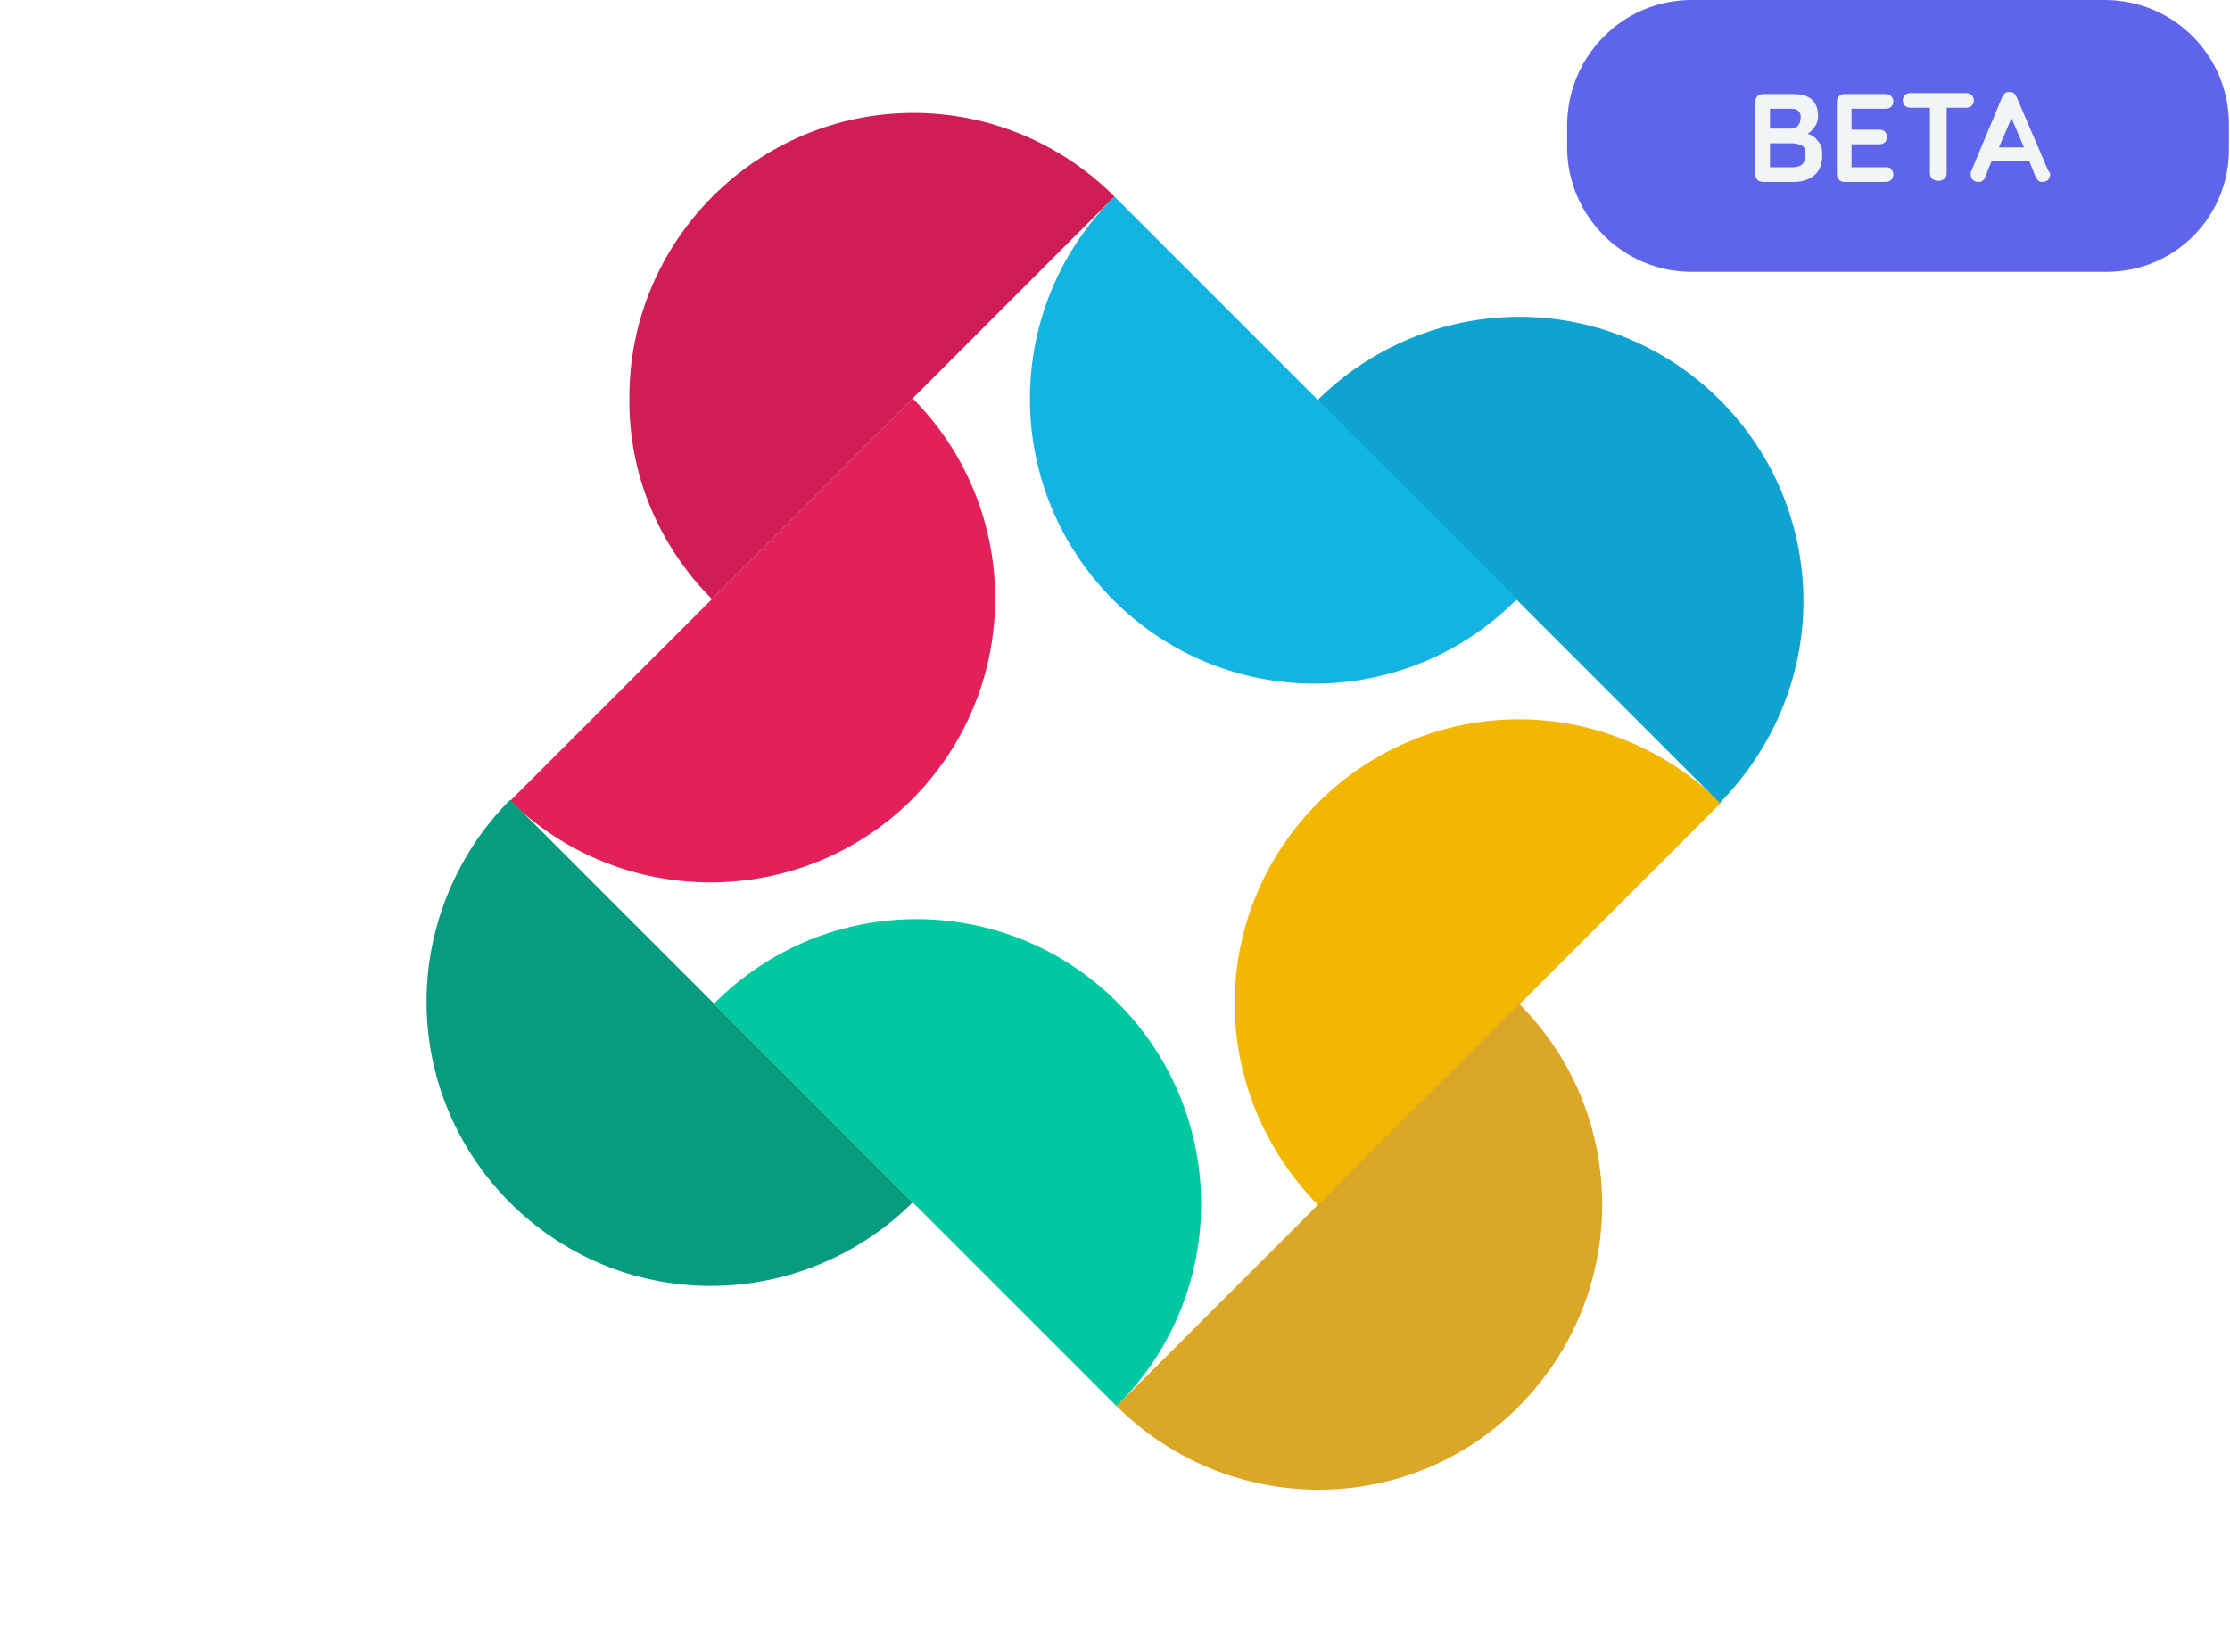
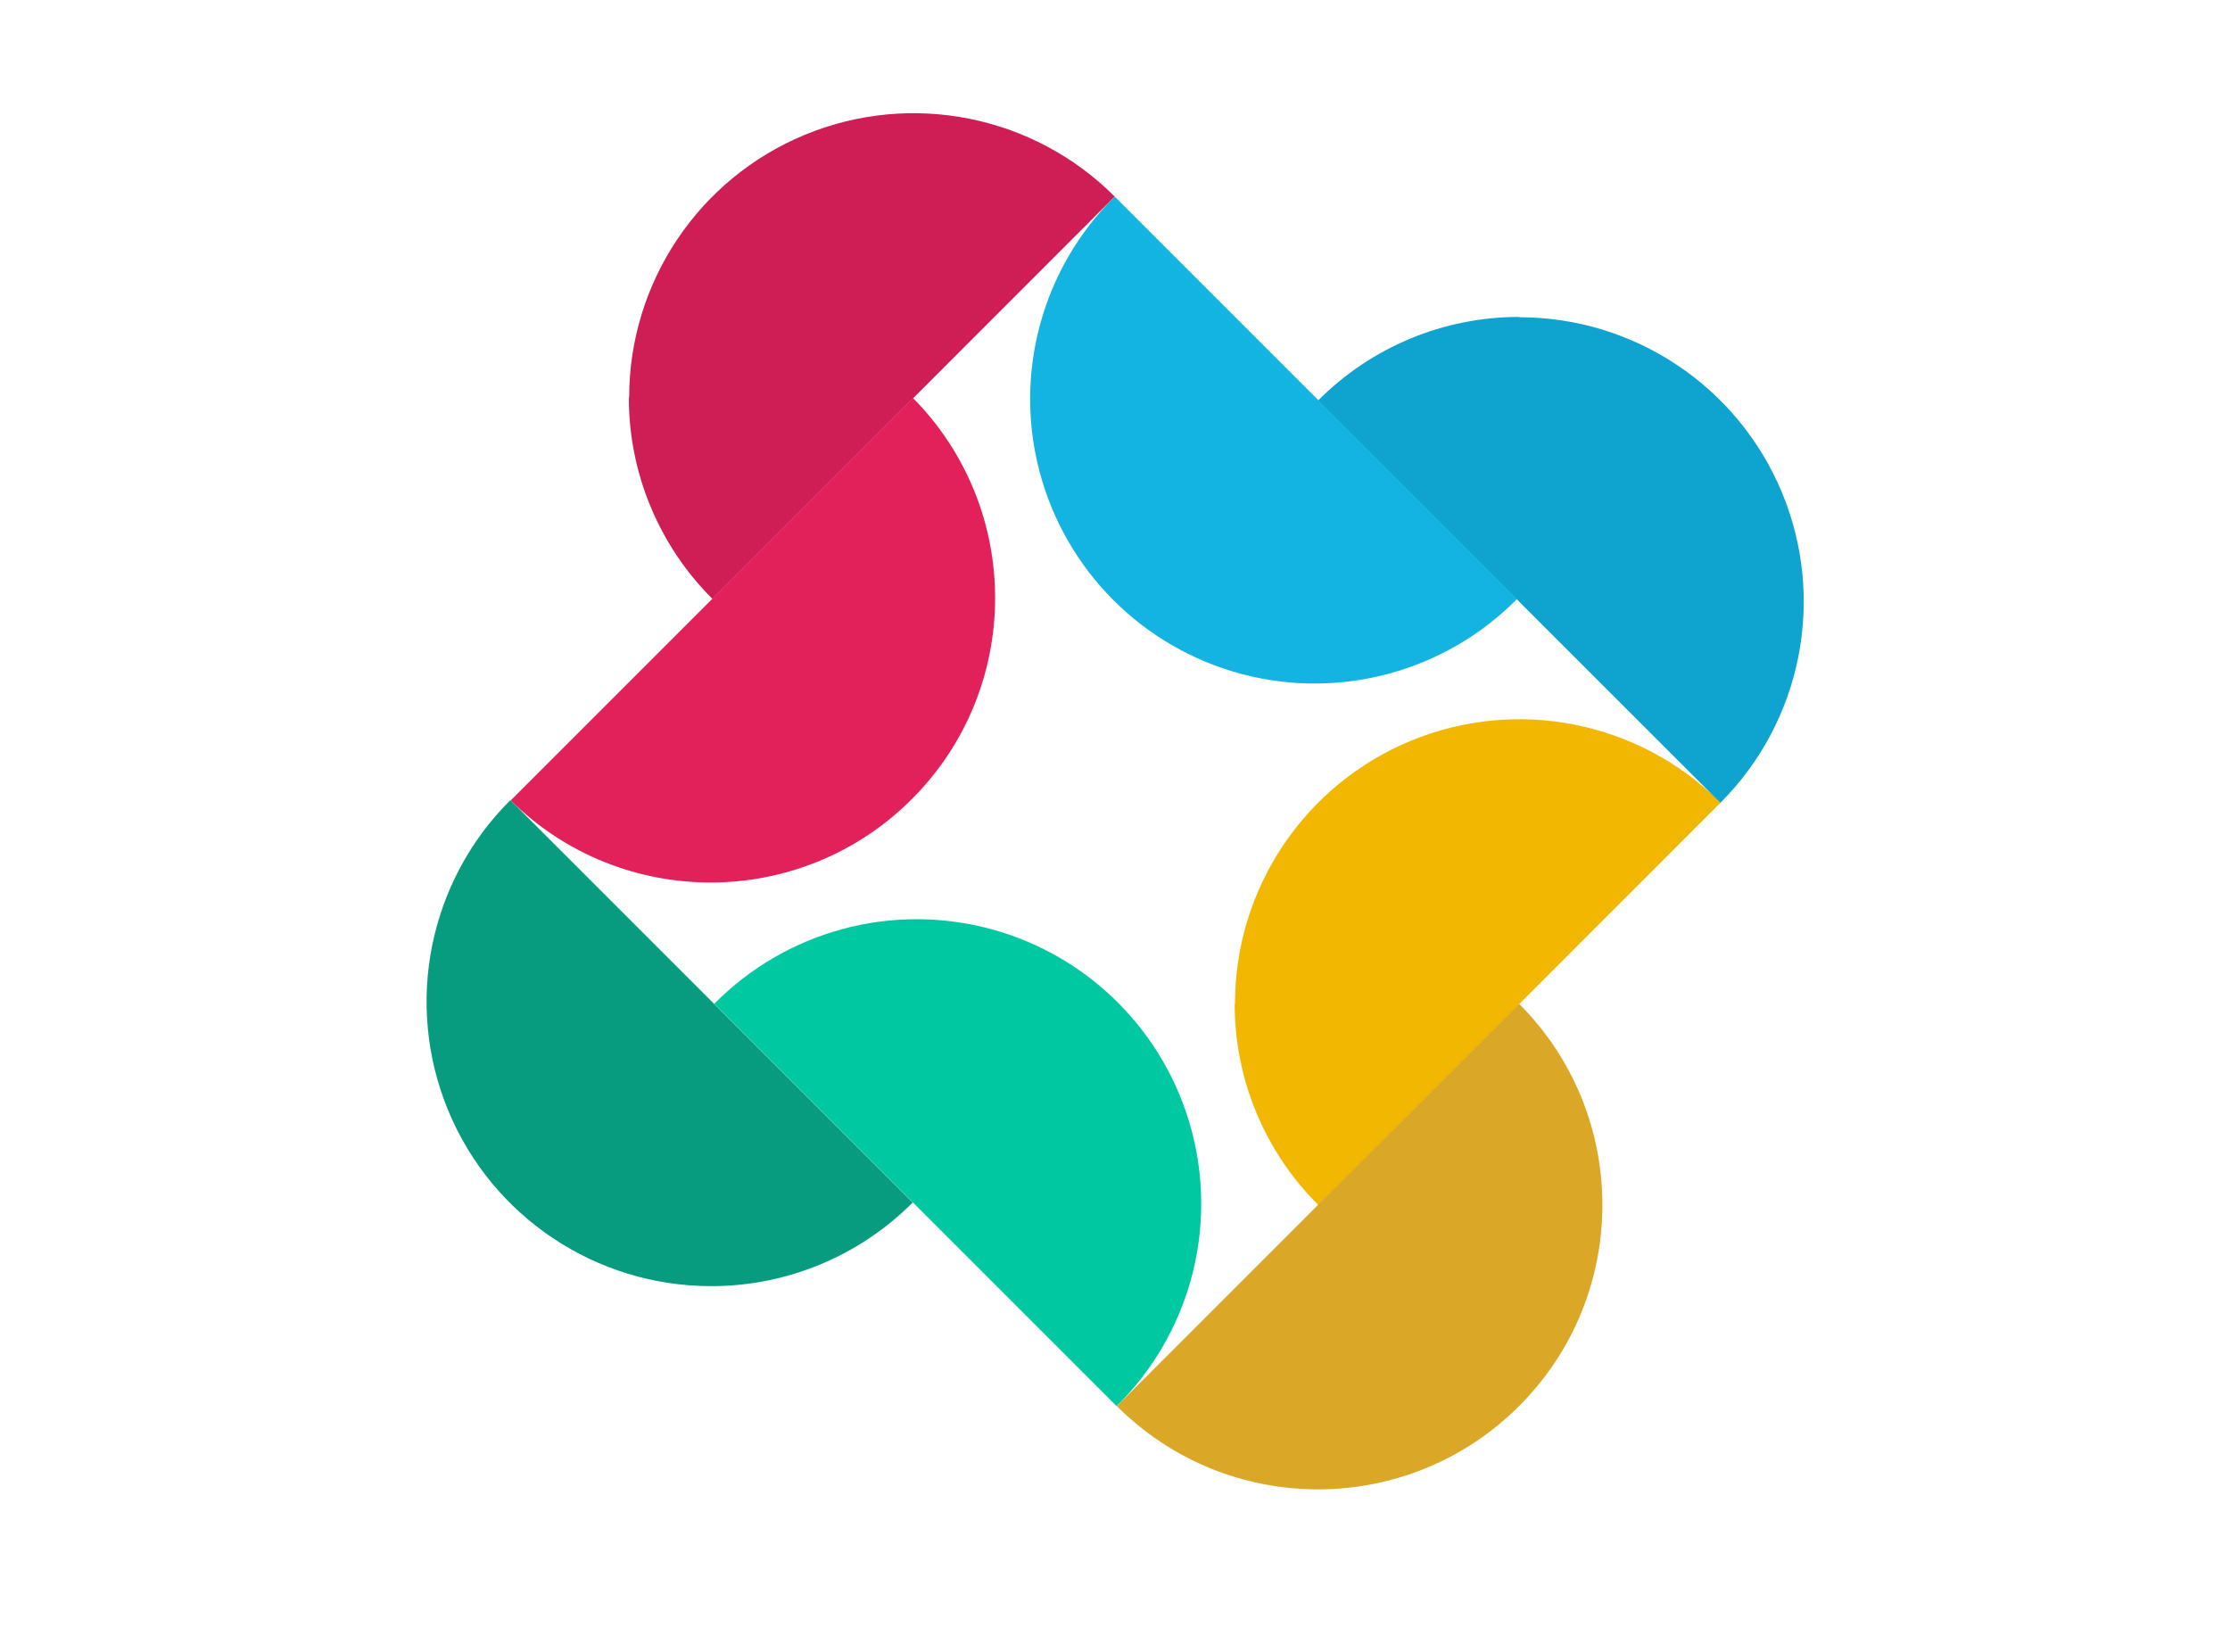
- <svg xmlns="http://www.w3.org/2000/svg" xmlns:xlink="http://www.w3.org/1999/xlink" version="1.1" id="Layer_1" x="0px" y="0px" viewBox="0 0 213.3 158" style="enable-background:new 0 0 213.3 158;" xml:space="preserve">
-   <style type="text/css">
- 	.st0{fill:#CE1E55;}
- 	.st1{fill:#E2215B;}
- 	.st2{fill:#079B7F;}
- 	.st3{fill:#00C9A2;}
- 	.st4{fill:#F2B700;}
- 	.st5{fill:#DAA727;}
- 	.st6{fill:#0FA3CF;}
- 	.st7{fill:#13B3E2;}
- 	.st8{fill:none;}
- 	.st9{clip-path:url(#SVGID_2_);}
- 	.st10{clip-path:url(#SVGID_4_);}
- 	.st11{fill:#5E65EA;}
- 	.st12{enable-background:new    ;}
- 	.st13{fill:#F2F5F5;}
- </style>
-   <g>
-     <path class="st0" d="M60.2,38c0-15,12.2-27.2,27.2-27.2c7.2,0,14.1,2.9,19.2,8L68.1,57.3C63,52.2,60.1,45.3,60.2,38" />
-     <path class="st1" d="M87.3,38.1C97.9,48.8,97.8,66,87.1,76.6C76.5,87,59.4,87,48.8,76.6L87.3,38.1z" />
-     <path class="st2" d="M68,123c-15,0-27.2-12.2-27.2-27.2c0-7.2,2.9-14.2,8-19.3L87.3,115C82.2,120.1,75.2,123,68,123" />
-     <path class="st3" d="M68.3,96c10.6-10.7,27.8-10.8,38.5-0.2s10.8,27.8,0.2,38.5c-0.1,0.1-0.2,0.2-0.2,0.2L68.3,96z" />
-     <path class="st4" d="M118.1,96c0-15,12.2-27.2,27.2-27.2c7.2,0,14.1,2.9,19.3,8l-38.5,38.5C121,110.1,118.1,103.2,118.1,96" />
-     <path class="st5" d="M145.3,96c10.6,10.6,10.6,27.8,0,38.5s-27.8,10.6-38.5,0L145.3,96z" />
-     <path class="st6" d="M145.3,30.3c15,0,27.2,12.2,27.2,27.2c0,7.2-2.9,14.1-8,19.3l-38.5-38.5C131.1,33.2,138.1,30.3,145.3,30.3" />
-     <path class="st7" d="M145.1,57.3c-10.6,10.7-27.8,10.8-38.5,0.2S95.8,29.7,106.4,19c0.1-0.1,0.2-0.2,0.2-0.2L145.1,57.3z" />
-     <rect id="Frame" class="st8" width="213.3" height="158" />
-   </g>
-   <g id="Beta">
-     <g id="BetaTab">
-       <g>
-         <defs>
-           <rect id="SVGID_1_" x="149.8" width="63.4" height="26" />
-         </defs>
-         <clipPath id="SVGID_2_">
-           <use xlink:href="#SVGID_1_" style="overflow:visible;" />
-         </clipPath>
-         <g class="st9">
-           <g>
-             <defs>
-               <rect id="SVGID_3_" x="149.8" width="63.4" height="26" />
-             </defs>
-             <clipPath id="SVGID_4_">
-               <use xlink:href="#SVGID_3_" style="overflow:visible;" />
-             </clipPath>
-             <g class="st10">
-               <path class="st11" d="M201.3,26h-39.5c-6.6,0-11.9-5.4-11.9-11.9V12c0-6.6,5.3-12,11.9-12h39.5c6.6,0,11.9,5.3,11.9,11.9        c0,0,0,0,0,0.1v2.1C213.3,20.7,208,26.1,201.3,26c0,0.1,0,0.1,0,0.1" />
-             </g>
-           </g>
-           <g class="st12">
-             <path class="st13" d="M173.9,13.5c0.3,0.3,0.4,0.8,0.4,1.3c0,1-0.3,1.6-0.8,2c-0.5,0.4-1.2,0.6-1.9,0.6h-3       c-0.2,0-0.4-0.1-0.5-0.2c-0.1-0.1-0.2-0.3-0.2-0.5V9.7c0-0.2,0.1-0.4,0.2-0.5c0.1-0.1,0.3-0.2,0.5-0.2h3c1.5,0,2.3,0.7,2.3,2.1       c0,0.4-0.1,0.7-0.3,1c-0.2,0.3-0.4,0.5-0.7,0.7C173.3,12.9,173.6,13.1,173.9,13.5z M172,10.6c-0.2-0.2-0.4-0.2-0.7-0.2h-2v1.9       h2c0.2,0,0.5-0.1,0.6-0.2c0.2-0.2,0.3-0.4,0.3-0.6C172.3,11,172.2,10.8,172,10.6z M172.4,15.7c0.2-0.2,0.3-0.5,0.3-0.9       c0-0.5-0.1-0.8-0.4-0.9c-0.2-0.1-0.6-0.2-0.9-0.2h-2.1V16h2.2C171.9,16,172.2,15.9,172.4,15.7z" />
-             <path class="st13" d="M180.9,16.2c0.1,0.1,0.2,0.3,0.2,0.5c0,0.2-0.1,0.4-0.2,0.5c-0.1,0.1-0.3,0.2-0.5,0.2h-4       c-0.2,0-0.4-0.1-0.5-0.2c-0.1-0.1-0.2-0.3-0.2-0.5V9.7c0-0.2,0.1-0.4,0.2-0.5c0.1-0.1,0.3-0.2,0.5-0.2h4c0.2,0,0.4,0.1,0.5,0.2       c0.1,0.1,0.2,0.3,0.2,0.5c0,0.2-0.1,0.4-0.2,0.5c-0.1,0.1-0.3,0.2-0.5,0.2h-3.3v2h2.7c0.2,0,0.4,0.1,0.5,0.2       c0.1,0.1,0.2,0.3,0.2,0.5c0,0.2-0.1,0.4-0.2,0.5c-0.1,0.1-0.3,0.2-0.5,0.2h-2.7V16h3.3C180.6,16,180.8,16,180.9,16.2z" />
-           </g>
-           <g class="st12">
-             <path class="st13" d="M188.6,9.1c0.1,0.1,0.2,0.3,0.2,0.5s-0.1,0.4-0.2,0.5s-0.3,0.2-0.5,0.2h-1.9v6.3c0,0.2-0.1,0.4-0.2,0.5       c-0.2,0.1-0.3,0.2-0.6,0.2s-0.4-0.1-0.6-0.2c-0.1-0.1-0.2-0.3-0.2-0.5v-6.3h-1.9c-0.2,0-0.4-0.1-0.5-0.2       c-0.1-0.1-0.2-0.3-0.2-0.5c0-0.2,0.1-0.4,0.2-0.5s0.3-0.2,0.5-0.2h5.3C188.3,8.9,188.4,9,188.6,9.1z" />
-           </g>
-           <g class="st12">
-             <path class="st13" d="M196.1,16.7c0,0.2-0.1,0.4-0.2,0.5c-0.1,0.1-0.3,0.2-0.5,0.2c-0.1,0-0.3,0-0.4-0.1s-0.2-0.2-0.3-0.4       l-0.6-1.5h-3.6l-0.6,1.5c-0.1,0.2-0.1,0.3-0.3,0.4c-0.1,0.1-0.2,0.1-0.4,0.1c-0.2,0-0.4-0.1-0.5-0.2c-0.1-0.1-0.2-0.3-0.2-0.5       c0-0.1,0-0.1,0-0.2l3-7.2c0.1-0.2,0.2-0.3,0.3-0.4c0.1-0.1,0.3-0.1,0.4-0.1c0.1,0,0.3,0,0.4,0.1s0.2,0.2,0.3,0.4l3,7       C196.1,16.5,196.1,16.6,196.1,16.7z M191.2,14.1h2.4l-1.2-2.8L191.2,14.1z" />
-           </g>
-         </g>
-       </g>
-     </g>
-   </g>
+ <svg xmlns="http://www.w3.org/2000/svg" id="Layer_1" data-name="Layer 1" viewBox="0 0 213.27 157.99">
+   <defs>
+     <style>.cls-1{fill:#ce1e55;}.cls-2{fill:#e2215b;}.cls-3{fill:#079b7f;}.cls-4{fill:#00c9a2;}.cls-5{fill:#f2b700;}.cls-6{fill:#daa727;}.cls-7{fill:#0fa3cf;}.cls-8{fill:#13b3e2;}.cls-9{fill:none;}</style>
+   </defs>
+   <path class="cls-1" d="M60.17,38A27.2,27.2,0,0,1,106.61,18.8L68.14,57.28a27.16,27.16,0,0,1-8-19.24" />
+   <path class="cls-2" d="M87.32,38.07A27.21,27.21,0,0,1,48.84,76.55Z" />
+   <path class="cls-3" d="M68,123A27.2,27.2,0,0,1,48.81,76.52L87.29,115A27.16,27.16,0,0,1,68,123" />
+   <path class="cls-4" d="M68.31,96a27.21,27.21,0,1,1,38.48,38.48Z" />
+   <path class="cls-5" d="M118.11,96a27.2,27.2,0,0,1,46.44-19.24l-38.47,38.48a27.1,27.1,0,0,1-8-19.24" />
+   <path class="cls-6" d="M145.28,96a27.2,27.2,0,1,1-38.47,38.47Z" />
+   <path class="cls-7" d="M145.29,30.34a27.2,27.2,0,0,1,19.24,46.44L126.05,38.31a27.1,27.1,0,0,1,19.24-8" />
+   <path class="cls-8" d="M145.09,57.28A27.21,27.21,0,1,1,106.61,18.8Z" />
+   <rect id="Frame" class="cls-9" width="213.27" height="157.99" />
</svg>
